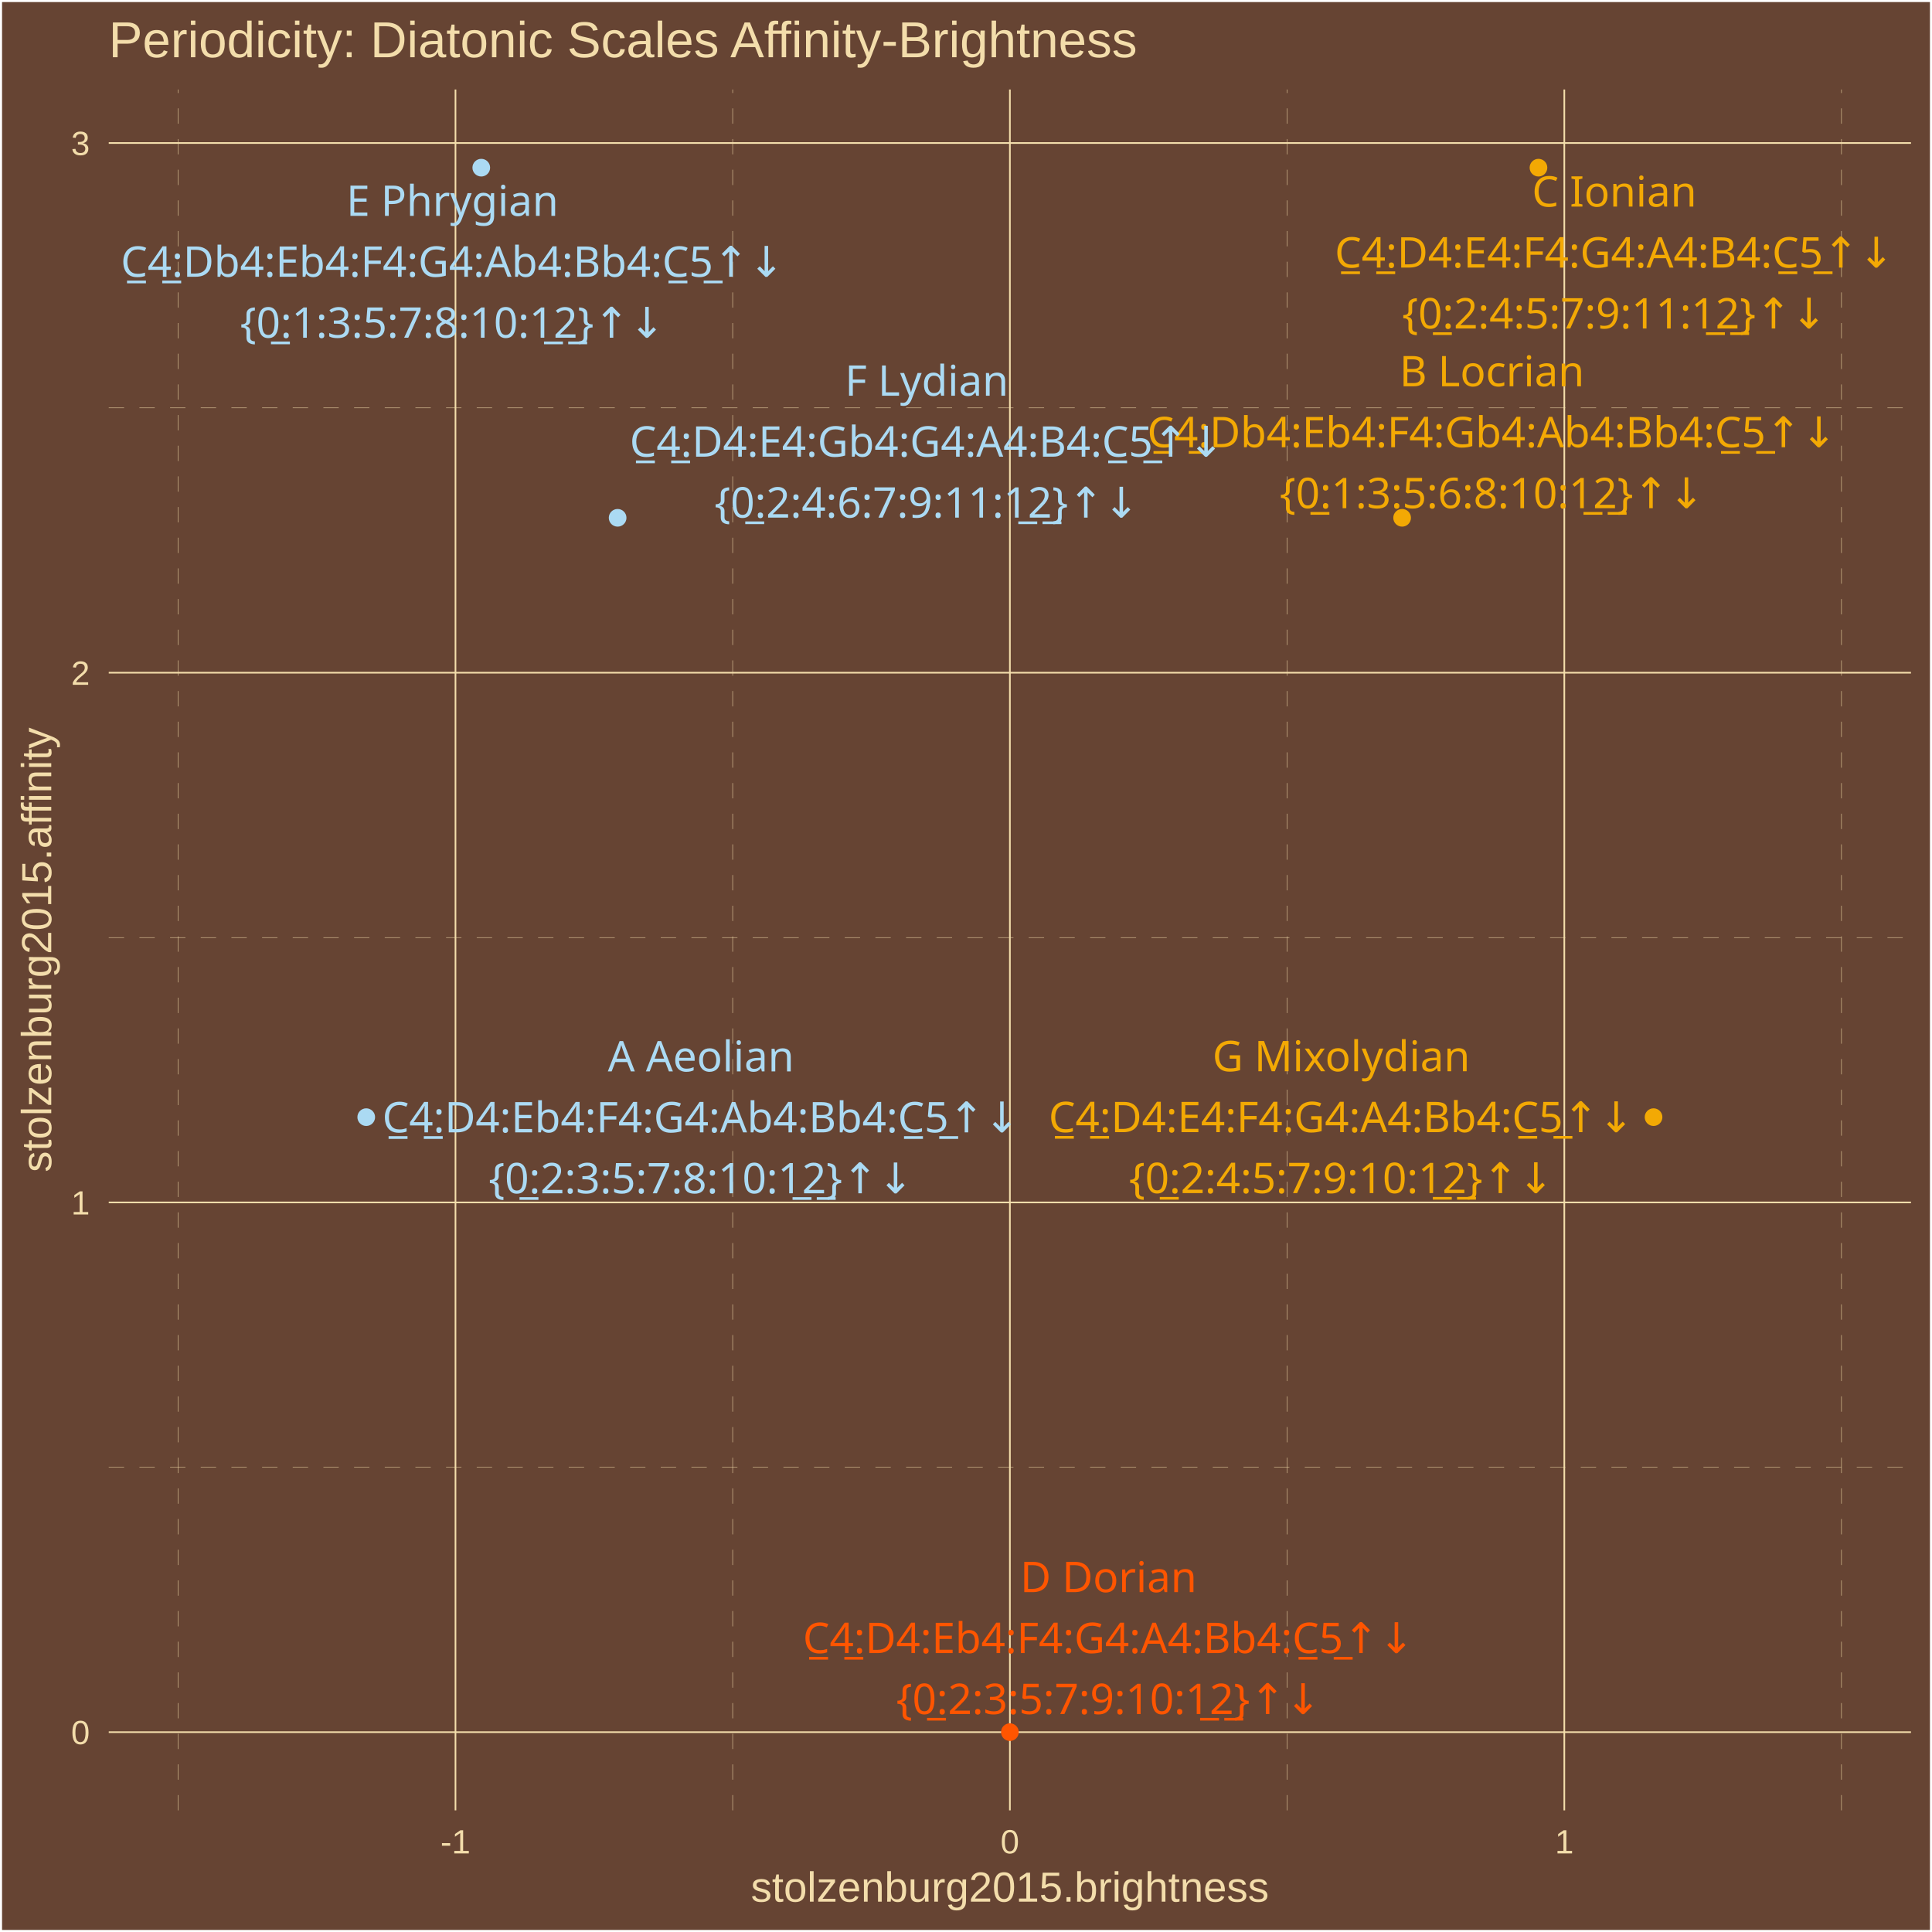
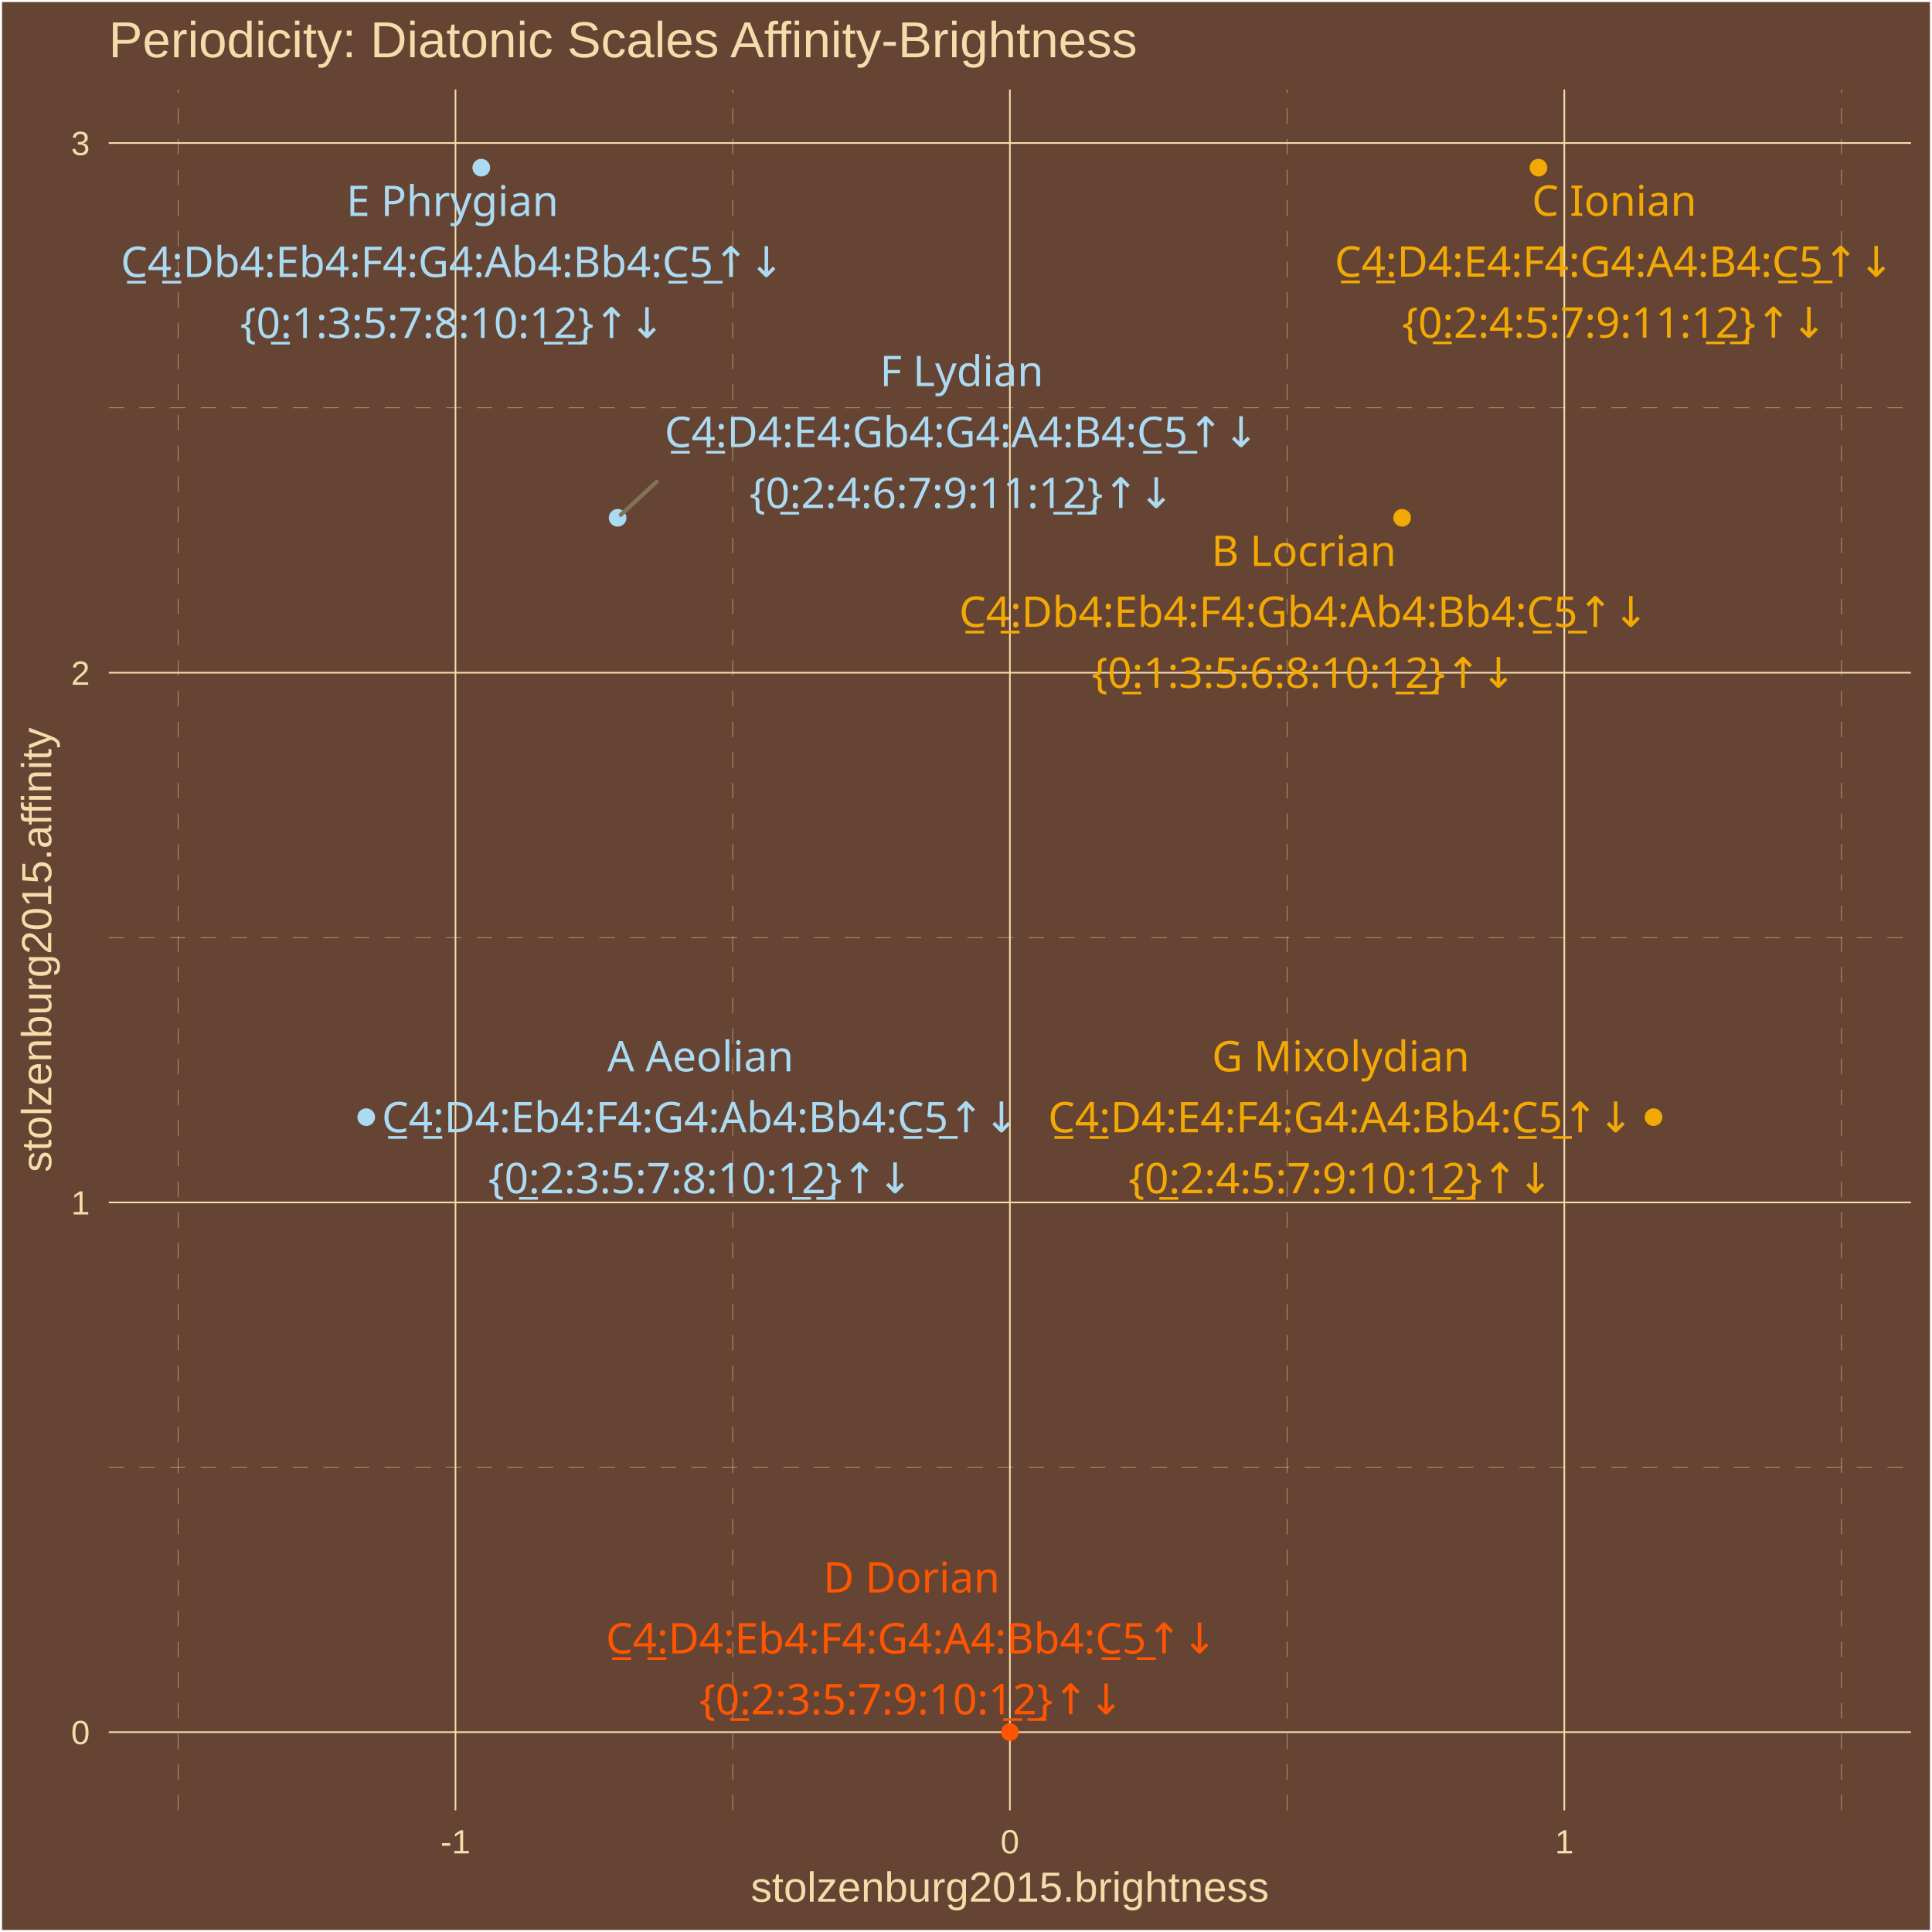
<svg xmlns="http://www.w3.org/2000/svg" class="svglite" width="504.00pt" height="504.00pt" viewBox="0 0 504.00 504.00">
  <defs>
    <style type="text/css">
    .svglite line, .svglite polyline, .svglite polygon, .svglite path, .svglite rect, .svglite circle {
      fill: none;
      stroke: #000000;
      stroke-linecap: round;
      stroke-linejoin: round;
      stroke-miterlimit: 10.00;
    }
    .svglite text {
      white-space: pre;
    }
  </style>
  </defs>
  <rect width="100%" height="100%" style="stroke: none; fill: #664433;" />
  <defs>
    <clipPath id="cpMC4wMHw1MDQuMDB8MC4wMHw1MDQuMDA=">
      <rect x="0.00" y="0.00" width="504.00" height="504.00" />
    </clipPath>
  </defs>
  <g clip-path="url(#cpMC4wMHw1MDQuMDB8MC4wMHw1MDQuMDA=)">
    <rect x="0.00" y="-0" width="504.00" height="504.00" style="stroke-width: 1.07; stroke: #FFFFFF; fill: #664433;" />
  </g>
  <defs>
    <clipPath id="cpMjguMzd8NDk4LjUyfDIzLjM0fDQ3Mi4yNw==">
      <rect x="28.37" y="23.34" width="470.15" height="448.93" />
    </clipPath>
  </defs>
  <g clip-path="url(#cpMjguMzd8NDk4LjUyfDIzLjM0fDQ3Mi4yNw==)">
    <rect x="28.37" y="23.34" width="470.15" height="448.93" style="stroke-width: 1.07; stroke: none; fill: #664433;" />
    <polyline points="28.37,382.77 498.52,382.77 " style="stroke-width: 0.11; stroke: #F3DDAB; stroke-dasharray: 4.00,4.00; stroke-linecap: butt;" />
    <polyline points="28.37,244.58 498.52,244.58 " style="stroke-width: 0.11; stroke: #F3DDAB; stroke-dasharray: 4.00,4.00; stroke-linecap: butt;" />
    <polyline points="28.37,106.40 498.52,106.40 " style="stroke-width: 0.11; stroke: #F3DDAB; stroke-dasharray: 4.00,4.00; stroke-linecap: butt;" />
    <polyline points="46.50,472.27 46.50,23.34 " style="stroke-width: 0.11; stroke: #F3DDAB; stroke-dasharray: 4.00,4.00; stroke-linecap: butt;" />
    <polyline points="191.13,472.27 191.13,23.34 " style="stroke-width: 0.11; stroke: #F3DDAB; stroke-dasharray: 4.00,4.00; stroke-linecap: butt;" />
    <polyline points="335.76,472.27 335.76,23.34 " style="stroke-width: 0.11; stroke: #F3DDAB; stroke-dasharray: 4.00,4.00; stroke-linecap: butt;" />
    <polyline points="480.39,472.27 480.39,23.34 " style="stroke-width: 0.11; stroke: #F3DDAB; stroke-dasharray: 4.00,4.00; stroke-linecap: butt;" />
    <polyline points="28.37,451.86 498.52,451.86 " style="stroke-width: 0.43; stroke: #F3DDAB; stroke-linecap: butt;" />
    <polyline points="28.37,313.68 498.52,313.68 " style="stroke-width: 0.43; stroke: #F3DDAB; stroke-linecap: butt;" />
    <polyline points="28.37,175.49 498.52,175.49 " style="stroke-width: 0.43; stroke: #F3DDAB; stroke-linecap: butt;" />
    <polyline points="28.37,37.31 498.52,37.31 " style="stroke-width: 0.43; stroke: #F3DDAB; stroke-linecap: butt;" />
    <polyline points="118.82,472.27 118.82,23.34 " style="stroke-width: 0.43; stroke: #F3DDAB; stroke-linecap: butt;" />
    <polyline points="263.45,472.27 263.45,23.34 " style="stroke-width: 0.43; stroke: #F3DDAB; stroke-linecap: butt;" />
    <polyline points="408.08,472.27 408.08,23.34 " style="stroke-width: 0.43; stroke: #F3DDAB; stroke-linecap: butt;" />
    <circle cx="365.77" cy="135.08" r="1.95" style="stroke-width: 0.71; stroke: #F3A904; fill: #F3A904;" />
    <circle cx="125.55" cy="43.74" r="1.95" style="stroke-width: 0.71; stroke: #ABDAF3; fill: #ABDAF3;" />
    <circle cx="95.54" cy="291.43" r="1.95" style="stroke-width: 0.71; stroke: #ABDAF3; fill: #ABDAF3;" />
    <circle cx="263.45" cy="451.86" r="1.95" style="stroke-width: 0.71; stroke: #FF5500; fill: #FF5500;" />
    <circle cx="431.36" cy="291.43" r="1.95" style="stroke-width: 0.71; stroke: #F3A904; fill: #F3A904;" />
    <circle cx="401.34" cy="43.74" r="1.95" style="stroke-width: 0.71; stroke: #F3A904; fill: #F3A904;" />
    <circle cx="161.12" cy="135.08" r="1.95" style="stroke-width: 0.71; stroke: #ABDAF3; fill: #ABDAF3;" />
-     <text x="389.19" y="100.77" text-anchor="middle" style="font-size: 11.04px;fill: #F3A904; font-family: &quot;Arial Unicode MS&quot;;" textLength="46.60px" lengthAdjust="spacingAndGlyphs">B Locrian</text>
-     <text x="389.19" y="116.67" text-anchor="middle" style="font-size: 11.04px;fill: #F3A904; font-family: &quot;Arial Unicode MS&quot;;" textLength="178.23px" lengthAdjust="spacingAndGlyphs">C̲4̲:Db4:Eb4:F4:Gb4:Ab4:Bb4:C̲5̲↑↓</text>
-     <text x="389.19" y="132.57" text-anchor="middle" style="font-size: 11.04px;fill: #F3A904; font-family: &quot;Arial Unicode MS&quot;;" textLength="105.91px" lengthAdjust="spacingAndGlyphs">{0̲:1:3:5:6:8:10:1̲2̲}↑↓</text>
-     <text x="118.02" y="56.31" text-anchor="middle" style="font-size: 11.04px;fill: #ABDAF3; font-family: &quot;Arial Unicode MS&quot;;" textLength="53.96px" lengthAdjust="spacingAndGlyphs">E Phrygian</text>
-     <text x="118.02" y="72.20" text-anchor="middle" style="font-size: 11.04px;fill: #ABDAF3; font-family: &quot;Arial Unicode MS&quot;;" textLength="172.09px" lengthAdjust="spacingAndGlyphs">C̲4̲:Db4:Eb4:F4:G4:Ab4:Bb4:C̲5̲↑↓</text>
-     <text x="118.02" y="88.10" text-anchor="middle" style="font-size: 11.04px;fill: #ABDAF3; font-family: &quot;Arial Unicode MS&quot;;" textLength="105.91px" lengthAdjust="spacingAndGlyphs">{0̲:1:3:5:7:8:10:1̲2̲}↑↓</text>
-     <text x="182.86" y="279.50" text-anchor="middle" style="font-size: 11.04px;fill: #ABDAF3; font-family: &quot;Arial Unicode MS&quot;;" textLength="47.22px" lengthAdjust="spacingAndGlyphs">A Aeolian</text>
-     <text x="182.86" y="295.40" text-anchor="middle" style="font-size: 11.04px;fill: #ABDAF3; font-family: &quot;Arial Unicode MS&quot;;" textLength="165.96px" lengthAdjust="spacingAndGlyphs">C̲4̲:D4:Eb4:F4:G4:Ab4:Bb4:C̲5̲↑↓</text>
-     <text x="182.86" y="311.30" text-anchor="middle" style="font-size: 11.04px;fill: #ABDAF3; font-family: &quot;Arial Unicode MS&quot;;" textLength="105.91px" lengthAdjust="spacingAndGlyphs">{0̲:2:3:5:7:8:10:1̲2̲}↑↓</text>
-     <text x="289.17" y="415.34" text-anchor="middle" style="font-size: 11.04px;fill: #FF5500; font-family: &quot;Arial Unicode MS&quot;;" textLength="43.52px" lengthAdjust="spacingAndGlyphs">D Dorian</text>
-     <text x="289.17" y="431.24" text-anchor="middle" style="font-size: 11.04px;fill: #FF5500; font-family: &quot;Arial Unicode MS&quot;;" textLength="159.83px" lengthAdjust="spacingAndGlyphs">C̲4̲:D4:Eb4:F4:G4:A4:Bb4:C̲5̲↑↓</text>
-     <text x="289.17" y="447.14" text-anchor="middle" style="font-size: 11.04px;fill: #FF5500; font-family: &quot;Arial Unicode MS&quot;;" textLength="105.91px" lengthAdjust="spacingAndGlyphs">{0̲:2:3:5:7:9:10:1̲2̲}↑↓</text>
-     <text x="349.89" y="279.46" text-anchor="middle" style="font-size: 11.04px;fill: #F3A904; font-family: &quot;Arial Unicode MS&quot;;" textLength="63.75px" lengthAdjust="spacingAndGlyphs">G Mixolydian</text>
-     <text x="349.89" y="295.35" text-anchor="middle" style="font-size: 11.04px;fill: #F3A904; font-family: &quot;Arial Unicode MS&quot;;" textLength="153.69px" lengthAdjust="spacingAndGlyphs">C̲4̲:D4:E4:F4:G4:A4:Bb4:C̲5̲↑↓</text>
-     <text x="349.89" y="311.25" text-anchor="middle" style="font-size: 11.04px;fill: #F3A904; font-family: &quot;Arial Unicode MS&quot;;" textLength="105.91px" lengthAdjust="spacingAndGlyphs">{0̲:2:4:5:7:9:10:1̲2̲}↑↓</text>
-     <text x="421.14" y="53.90" text-anchor="middle" style="font-size: 11.04px;fill: #F3A904; font-family: &quot;Arial Unicode MS&quot;;" textLength="41.08px" lengthAdjust="spacingAndGlyphs">C Ionian</text>
-     <text x="421.14" y="69.80" text-anchor="middle" style="font-size: 11.04px;fill: #F3A904; font-family: &quot;Arial Unicode MS&quot;;" textLength="147.56px" lengthAdjust="spacingAndGlyphs">C̲4̲:D4:E4:F4:G4:A4:B4:C̲5̲↑↓</text>
-     <text x="421.14" y="85.69" text-anchor="middle" style="font-size: 11.04px;fill: #F3A904; font-family: &quot;Arial Unicode MS&quot;;" textLength="105.91px" lengthAdjust="spacingAndGlyphs">{0̲:2:4:5:7:9:11:1̲2̲}↑↓</text>
-     <text x="241.75" y="103.23" text-anchor="middle" style="font-size: 11.04px;fill: #ABDAF3; font-family: &quot;Arial Unicode MS&quot;;" textLength="42.31px" lengthAdjust="spacingAndGlyphs">F Lydian</text>
-     <text x="241.75" y="119.13" text-anchor="middle" style="font-size: 11.04px;fill: #ABDAF3; font-family: &quot;Arial Unicode MS&quot;;" textLength="155.53px" lengthAdjust="spacingAndGlyphs">C̲4̲:D4:E4:Gb4:G4:A4:B4:C̲5̲↑↓</text>
-     <text x="241.75" y="135.03" text-anchor="middle" style="font-size: 11.04px;fill: #ABDAF3; font-family: &quot;Arial Unicode MS&quot;;" textLength="105.91px" lengthAdjust="spacingAndGlyphs">{0̲:2:4:6:7:9:11:1̲2̲}↑↓</text>
+     <line x1="171.30" y1="125.68" x2="161.95" y2="134.31" style="stroke-width: 1.07; stroke: #7F745A;" />
+     <text x="340.13" y="147.64" text-anchor="middle" style="font-size: 11.04px;fill: #F3A904; font-family: &quot;Arial Unicode MS&quot;;" textLength="46.60px" lengthAdjust="spacingAndGlyphs">B Locrian</text>
+     <text x="340.13" y="163.54" text-anchor="middle" style="font-size: 11.04px;fill: #F3A904; font-family: &quot;Arial Unicode MS&quot;;" textLength="178.23px" lengthAdjust="spacingAndGlyphs">C̲4̲:Db4:Eb4:F4:Gb4:Ab4:Bb4:C̲5̲↑↓</text>
+     <text x="340.13" y="179.43" text-anchor="middle" style="font-size: 11.04px;fill: #F3A904; font-family: &quot;Arial Unicode MS&quot;;" textLength="105.91px" lengthAdjust="spacingAndGlyphs">{0̲:1:3:5:6:8:10:1̲2̲}↑↓</text>
+     <text x="118.02" y="56.36" text-anchor="middle" style="font-size: 11.04px;fill: #ABDAF3; font-family: &quot;Arial Unicode MS&quot;;" textLength="53.96px" lengthAdjust="spacingAndGlyphs">E Phrygian</text>
+     <text x="118.02" y="72.26" text-anchor="middle" style="font-size: 11.04px;fill: #ABDAF3; font-family: &quot;Arial Unicode MS&quot;;" textLength="172.09px" lengthAdjust="spacingAndGlyphs">C̲4̲:Db4:Eb4:F4:G4:Ab4:Bb4:C̲5̲↑↓</text>
+     <text x="118.02" y="88.16" text-anchor="middle" style="font-size: 11.04px;fill: #ABDAF3; font-family: &quot;Arial Unicode MS&quot;;" textLength="105.91px" lengthAdjust="spacingAndGlyphs">{0̲:1:3:5:7:8:10:1̲2̲}↑↓</text>
+     <text x="182.74" y="279.49" text-anchor="middle" style="font-size: 11.04px;fill: #ABDAF3; font-family: &quot;Arial Unicode MS&quot;;" textLength="47.22px" lengthAdjust="spacingAndGlyphs">A Aeolian</text>
+     <text x="182.74" y="295.38" text-anchor="middle" style="font-size: 11.04px;fill: #ABDAF3; font-family: &quot;Arial Unicode MS&quot;;" textLength="165.96px" lengthAdjust="spacingAndGlyphs">C̲4̲:D4:Eb4:F4:G4:Ab4:Bb4:C̲5̲↑↓</text>
+     <text x="182.74" y="311.28" text-anchor="middle" style="font-size: 11.04px;fill: #ABDAF3; font-family: &quot;Arial Unicode MS&quot;;" textLength="105.91px" lengthAdjust="spacingAndGlyphs">{0̲:2:3:5:7:8:10:1̲2̲}↑↓</text>
+     <text x="237.80" y="415.43" text-anchor="middle" style="font-size: 11.04px;fill: #FF5500; font-family: &quot;Arial Unicode MS&quot;;" textLength="43.52px" lengthAdjust="spacingAndGlyphs">D Dorian</text>
+     <text x="237.80" y="431.33" text-anchor="middle" style="font-size: 11.04px;fill: #FF5500; font-family: &quot;Arial Unicode MS&quot;;" textLength="159.83px" lengthAdjust="spacingAndGlyphs">C̲4̲:D4:Eb4:F4:G4:A4:Bb4:C̲5̲↑↓</text>
+     <text x="237.80" y="447.22" text-anchor="middle" style="font-size: 11.04px;fill: #FF5500; font-family: &quot;Arial Unicode MS&quot;;" textLength="105.91px" lengthAdjust="spacingAndGlyphs">{0̲:2:3:5:7:9:10:1̲2̲}↑↓</text>
+     <text x="349.76" y="279.49" text-anchor="middle" style="font-size: 11.04px;fill: #F3A904; font-family: &quot;Arial Unicode MS&quot;;" textLength="63.75px" lengthAdjust="spacingAndGlyphs">G Mixolydian</text>
+     <text x="349.76" y="295.39" text-anchor="middle" style="font-size: 11.04px;fill: #F3A904; font-family: &quot;Arial Unicode MS&quot;;" textLength="153.69px" lengthAdjust="spacingAndGlyphs">C̲4̲:D4:E4:F4:G4:A4:Bb4:C̲5̲↑↓</text>
+     <text x="349.76" y="311.29" text-anchor="middle" style="font-size: 11.04px;fill: #F3A904; font-family: &quot;Arial Unicode MS&quot;;" textLength="105.91px" lengthAdjust="spacingAndGlyphs">{0̲:2:4:5:7:9:10:1̲2̲}↑↓</text>
+     <text x="421.12" y="56.29" text-anchor="middle" style="font-size: 11.04px;fill: #F3A904; font-family: &quot;Arial Unicode MS&quot;;" textLength="41.08px" lengthAdjust="spacingAndGlyphs">C Ionian</text>
+     <text x="421.12" y="72.19" text-anchor="middle" style="font-size: 11.04px;fill: #F3A904; font-family: &quot;Arial Unicode MS&quot;;" textLength="147.56px" lengthAdjust="spacingAndGlyphs">C̲4̲:D4:E4:F4:G4:A4:B4:C̲5̲↑↓</text>
+     <text x="421.12" y="88.09" text-anchor="middle" style="font-size: 11.04px;fill: #F3A904; font-family: &quot;Arial Unicode MS&quot;;" textLength="105.91px" lengthAdjust="spacingAndGlyphs">{0̲:2:4:5:7:9:11:1̲2̲}↑↓</text>
+     <text x="250.87" y="100.73" text-anchor="middle" style="font-size: 11.04px;fill: #ABDAF3; font-family: &quot;Arial Unicode MS&quot;;" textLength="42.31px" lengthAdjust="spacingAndGlyphs">F Lydian</text>
+     <text x="250.87" y="116.63" text-anchor="middle" style="font-size: 11.04px;fill: #ABDAF3; font-family: &quot;Arial Unicode MS&quot;;" textLength="155.53px" lengthAdjust="spacingAndGlyphs">C̲4̲:D4:E4:Gb4:G4:A4:B4:C̲5̲↑↓</text>
+     <text x="250.87" y="132.53" text-anchor="middle" style="font-size: 11.04px;fill: #ABDAF3; font-family: &quot;Arial Unicode MS&quot;;" textLength="105.91px" lengthAdjust="spacingAndGlyphs">{0̲:2:4:6:7:9:11:1̲2̲}↑↓</text>
  </g>
  <g clip-path="url(#cpMC4wMHw1MDQuMDB8MC4wMHw1MDQuMDA=)">
    <text x="23.44" y="455.01" text-anchor="end" style="font-size: 8.80px;fill: #F3DDAB; font-family: &quot;Arial&quot;;" textLength="4.90px" lengthAdjust="spacingAndGlyphs">0</text>
    <text x="23.44" y="316.83" text-anchor="end" style="font-size: 8.80px;fill: #F3DDAB; font-family: &quot;Arial&quot;;" textLength="4.90px" lengthAdjust="spacingAndGlyphs">1</text>
    <text x="23.44" y="178.65" text-anchor="end" style="font-size: 8.80px;fill: #F3DDAB; font-family: &quot;Arial&quot;;" textLength="4.90px" lengthAdjust="spacingAndGlyphs">2</text>
    <text x="23.44" y="40.46" text-anchor="end" style="font-size: 8.80px;fill: #F3DDAB; font-family: &quot;Arial&quot;;" textLength="4.90px" lengthAdjust="spacingAndGlyphs">3</text>
    <text x="118.82" y="483.50" text-anchor="middle" style="font-size: 8.80px;fill: #F3DDAB; font-family: &quot;Arial&quot;;" textLength="7.83px" lengthAdjust="spacingAndGlyphs">-1</text>
    <text x="263.45" y="483.50" text-anchor="middle" style="font-size: 8.80px;fill: #F3DDAB; font-family: &quot;Arial&quot;;" textLength="4.90px" lengthAdjust="spacingAndGlyphs">0</text>
    <text x="408.08" y="483.50" text-anchor="middle" style="font-size: 8.80px;fill: #F3DDAB; font-family: &quot;Arial&quot;;" textLength="4.90px" lengthAdjust="spacingAndGlyphs">1</text>
    <text x="263.45" y="496.09" text-anchor="middle" style="font-size: 11.00px;fill: #F3DDAB; font-family: &quot;Arial&quot;;" textLength="135.17px" lengthAdjust="spacingAndGlyphs">stolzenburg2015.brightness</text>
    <text transform="translate(13.37,247.80) rotate(-90)" text-anchor="middle" style="font-size: 11.00px;fill: #F3DDAB; font-family: &quot;Arial&quot;;" textLength="116.19px" lengthAdjust="spacingAndGlyphs">stolzenburg2015.affinity</text>
    <text x="28.37" y="14.94" style="font-size: 13.20px;fill: #F3DDAB; font-family: &quot;Arial&quot;;" textLength="269.06px" lengthAdjust="spacingAndGlyphs">Periodicity: Diatonic Scales Affinity-Brightness</text>
  </g>
</svg>
